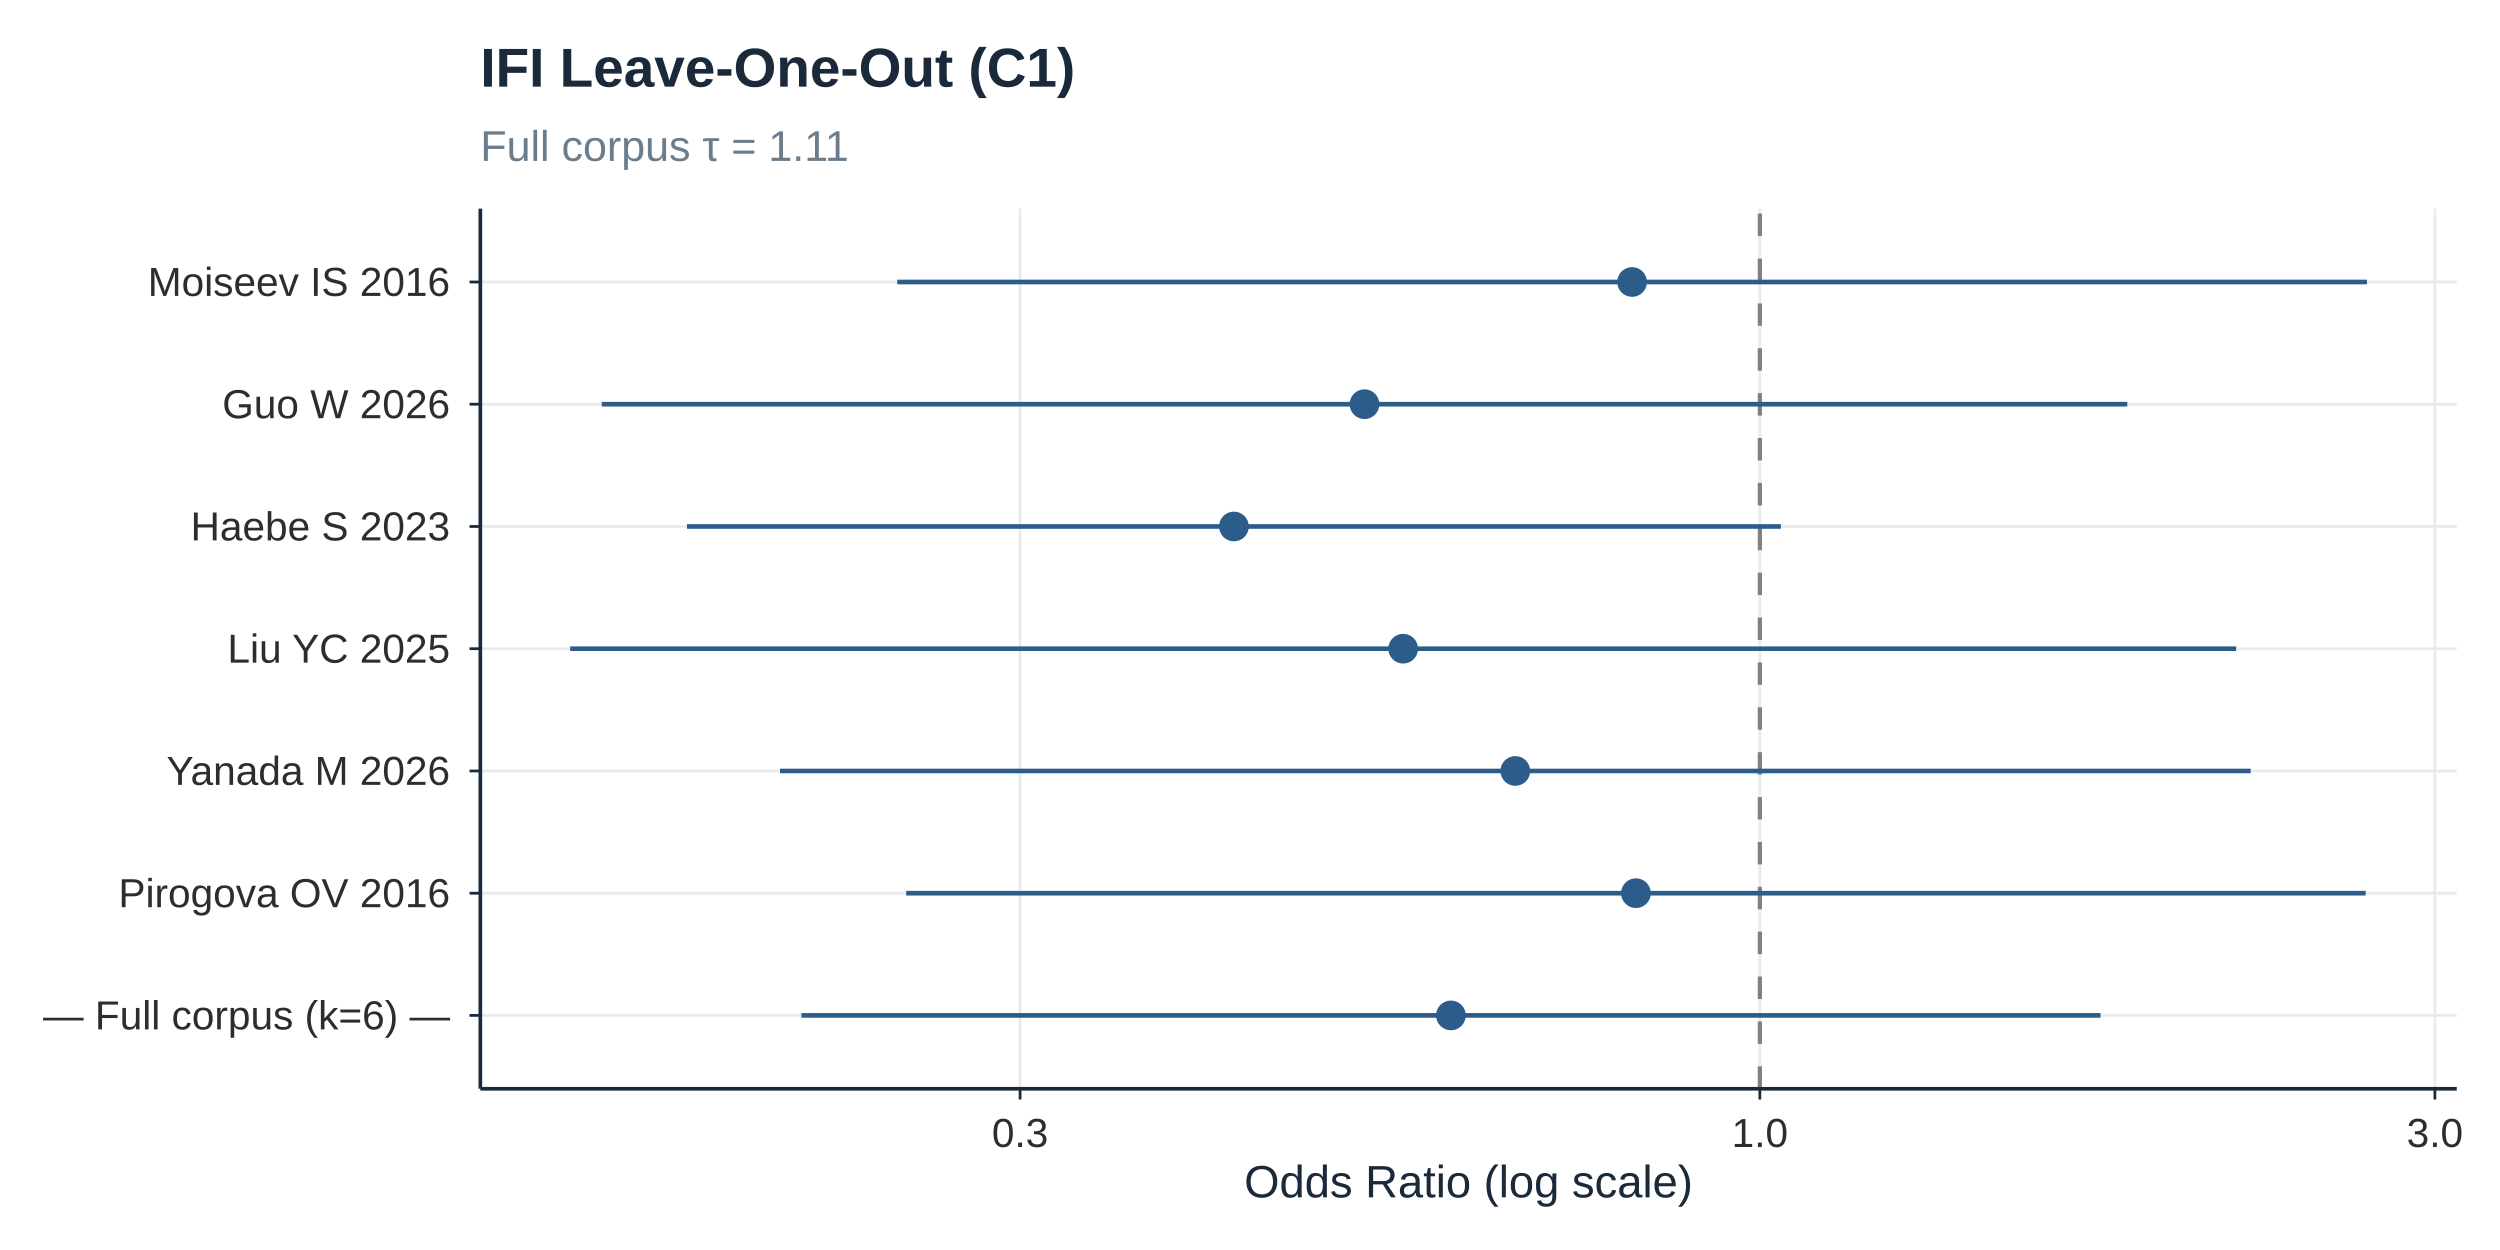
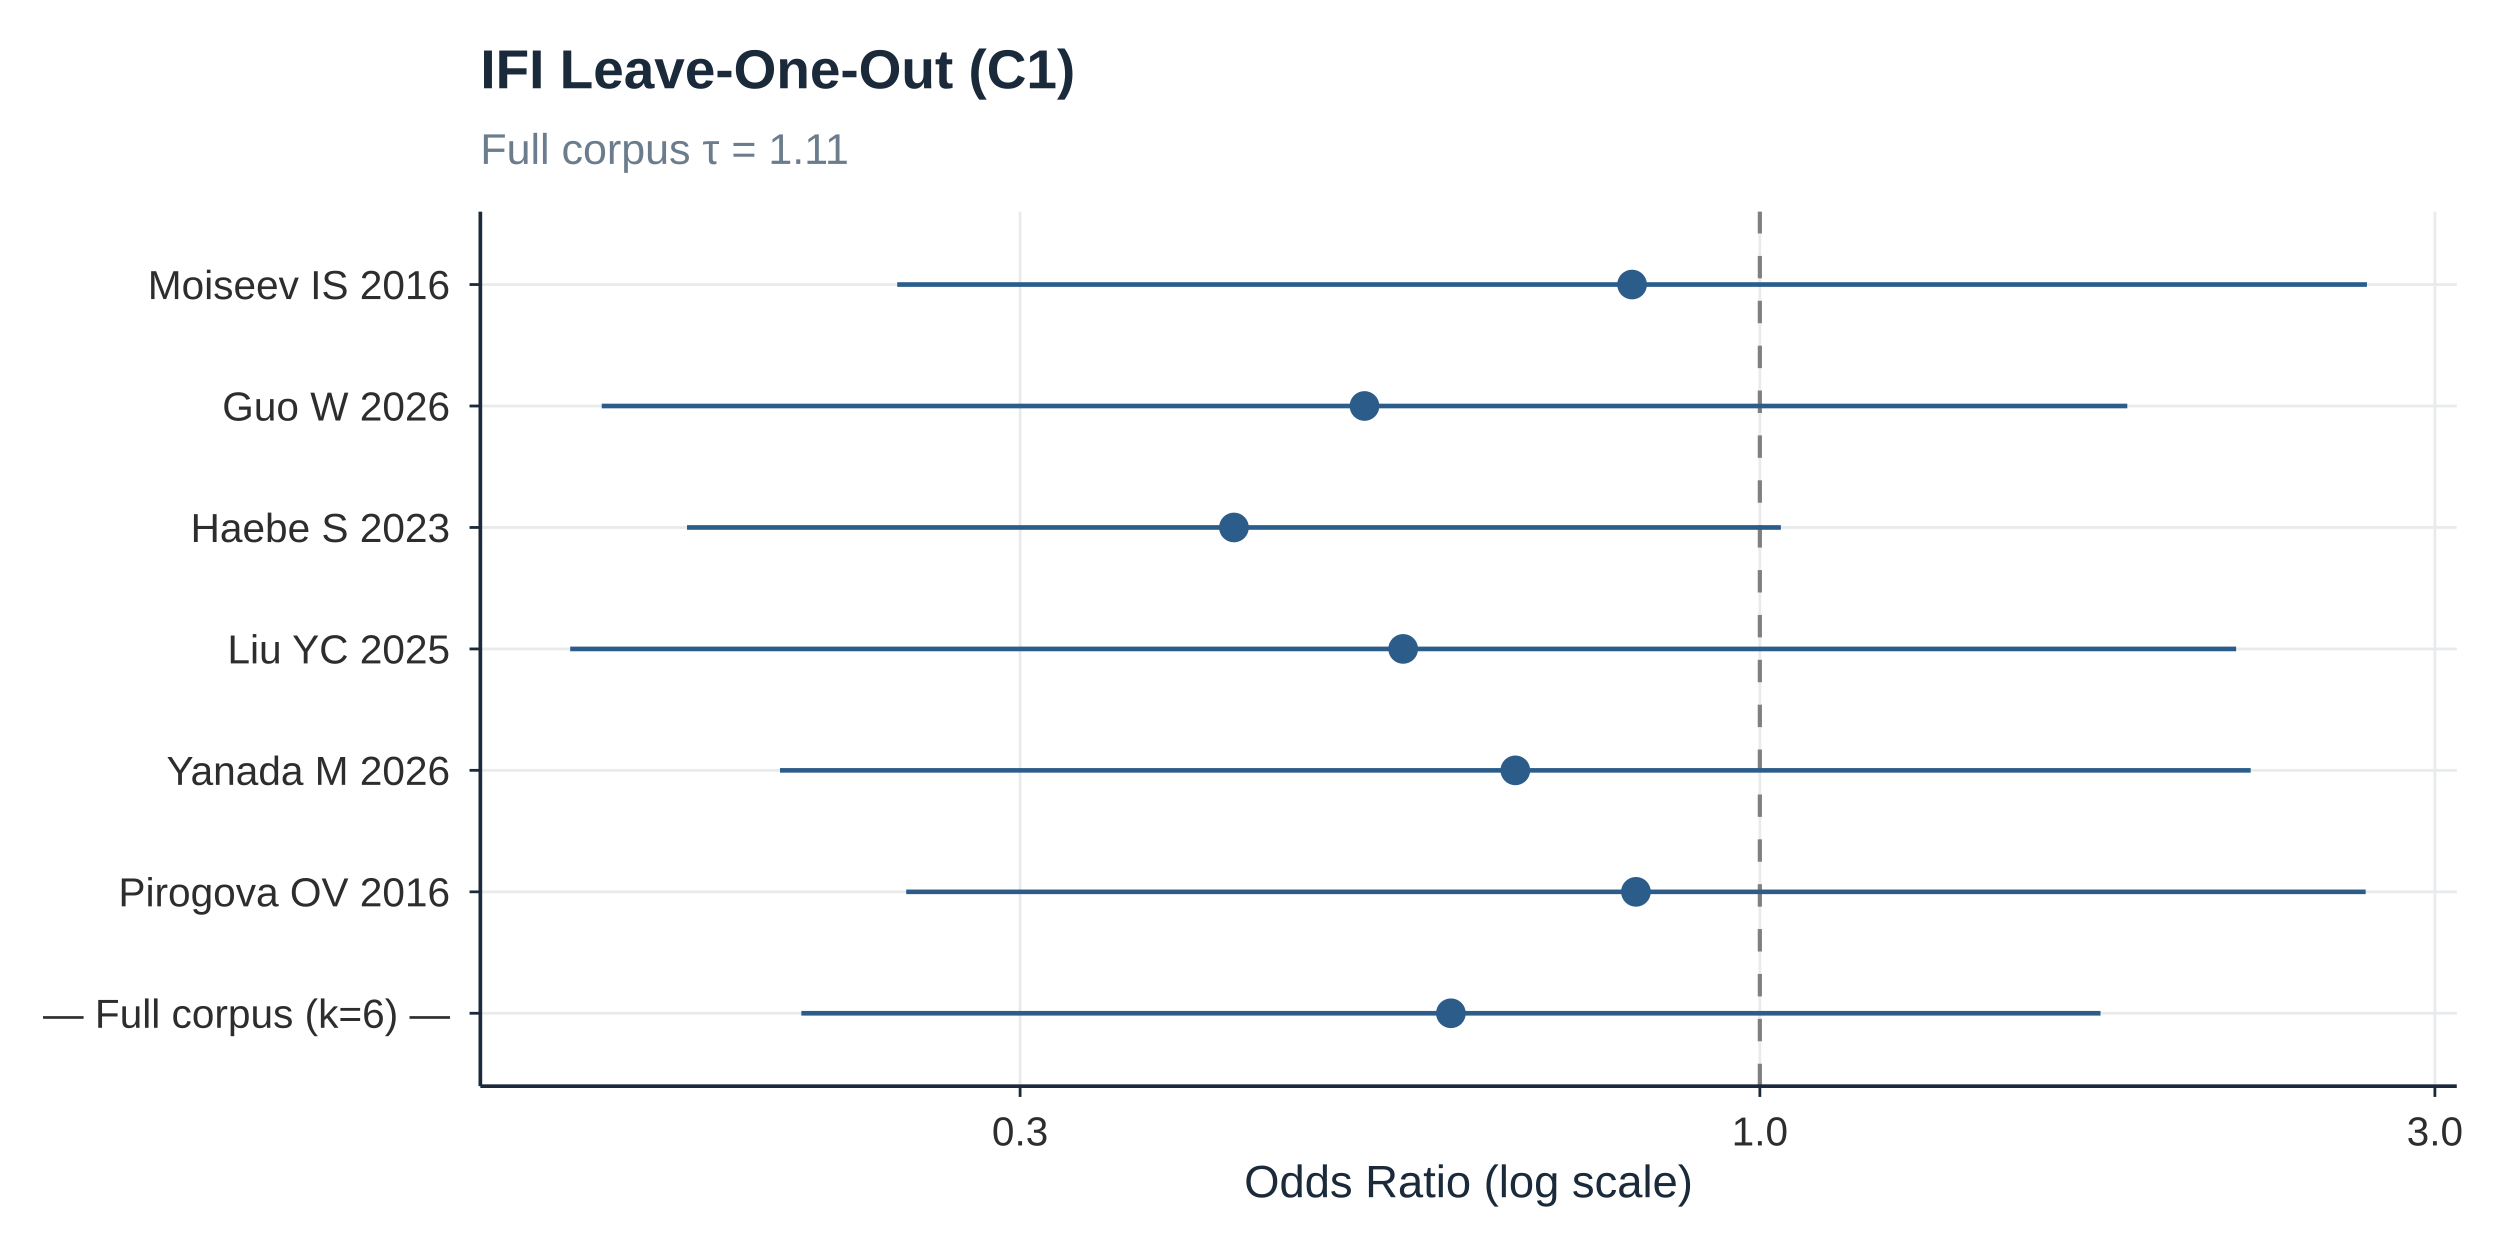
<svg xmlns="http://www.w3.org/2000/svg" width="576.00pt" height="288.00pt" viewBox="0 0 576.00 288.00">
  <g class="svglite">
    <defs>
      <style type="text/css">
    .svglite line, .svglite polyline, .svglite polygon, .svglite path, .svglite rect, .svglite circle {
      fill: none;
      stroke: #000000;
      stroke-linecap: round;
      stroke-linejoin: round;
      stroke-miterlimit: 10.00;
    }
    .svglite text {
      white-space: pre;
    }
    .svglite g.glyphgroup path {
      fill: inherit;
      stroke: none;
    }
  </style>
    </defs>
    <rect width="100%" height="100%" style="stroke: none; fill: #FFFFFF;" />
    <defs>
      <clipPath id="cpMC4wMHw1NzYuMDB8MC4wMHwyODguMDA=">
        <rect x="0.00" y="0.00" width="576.00" height="288.00" />
      </clipPath>
    </defs>
    <g clip-path="url(#cpMC4wMHw1NzYuMDB8MC4wMHwyODguMDA=)">
      <rect x="0.00" y="0.00" width="576.00" height="288.00" style="stroke-width: 0.97; stroke: none; fill: #FFFFFF;" />
    </g>
    <defs>
-       <clipPath id="cpMTEwLjY3fDU2Ni4wNHw0OC4wN3wyNTAuODU=">
-         <rect x="110.67" y="48.07" width="455.37" height="202.78" />
+       <clipPath id="cpMTEwLjY3fDU2Ni4wNHw0OC43N3wyNTAuMjU=">
+         <rect x="110.67" y="48.77" width="455.37" height="201.48" />
      </clipPath>
    </defs>
-     <g clip-path="url(#cpMTEwLjY3fDU2Ni4wNHw0OC4wN3wyNTAuODU=)">
-       <rect x="110.67" y="48.07" width="455.37" height="202.78" style="stroke-width: 0.97; stroke: none; fill: #FFFFFF;" />
-       <polyline points="110.67,233.95 566.04,233.95 " style="stroke-width: 0.64; stroke: #E8EAEC; stroke-linecap: butt;" />
-       <polyline points="110.67,205.79 566.04,205.79 " style="stroke-width: 0.64; stroke: #E8EAEC; stroke-linecap: butt;" />
-       <polyline points="110.67,177.63 566.04,177.63 " style="stroke-width: 0.64; stroke: #E8EAEC; stroke-linecap: butt;" />
-       <polyline points="110.67,149.46 566.04,149.46 " style="stroke-width: 0.64; stroke: #E8EAEC; stroke-linecap: butt;" />
-       <polyline points="110.67,121.30 566.04,121.30 " style="stroke-width: 0.64; stroke: #E8EAEC; stroke-linecap: butt;" />
-       <polyline points="110.67,93.13 566.04,93.13 " style="stroke-width: 0.64; stroke: #E8EAEC; stroke-linecap: butt;" />
-       <polyline points="110.67,64.97 566.04,64.97 " style="stroke-width: 0.64; stroke: #E8EAEC; stroke-linecap: butt;" />
-       <polyline points="235.03,250.85 235.03,48.07 " style="stroke-width: 0.64; stroke: #E8EAEC; stroke-linecap: butt;" />
-       <polyline points="405.47,250.85 405.47,48.07 " style="stroke-width: 0.64; stroke: #E8EAEC; stroke-linecap: butt;" />
-       <polyline points="561.00,250.85 561.00,48.07 " style="stroke-width: 0.64; stroke: #E8EAEC; stroke-linecap: butt;" />
-       <line x1="405.47" y1="250.85" x2="405.47" y2="48.07" style="stroke-width: 0.97; stroke: #808080; stroke-dasharray: 5.17,5.17; stroke-linecap: butt;" />
-       <line x1="206.72" y1="64.97" x2="545.34" y2="64.97" style="stroke-width: 1.07; stroke: #2B5C8A; stroke-linecap: butt;" />
-       <line x1="138.64" y1="93.13" x2="490.13" y2="93.13" style="stroke-width: 1.07; stroke: #2B5C8A; stroke-linecap: butt;" />
-       <line x1="158.29" y1="121.30" x2="410.31" y2="121.30" style="stroke-width: 1.07; stroke: #2B5C8A; stroke-linecap: butt;" />
-       <line x1="131.37" y1="149.46" x2="515.21" y2="149.46" style="stroke-width: 1.07; stroke: #2B5C8A; stroke-linecap: butt;" />
-       <line x1="179.71" y1="177.63" x2="518.56" y2="177.63" style="stroke-width: 1.07; stroke: #2B5C8A; stroke-linecap: butt;" />
-       <line x1="208.79" y1="205.79" x2="545.05" y2="205.79" style="stroke-width: 1.07; stroke: #2B5C8A; stroke-linecap: butt;" />
-       <line x1="184.63" y1="233.95" x2="483.96" y2="233.95" style="stroke-width: 1.07; stroke: #2B5C8A; stroke-linecap: butt;" />
-       <circle cx="376.03" cy="64.97" r="2.78" style="stroke-width: 1.29; stroke: #2B5C8A; fill: #2B5C8A;" />
-       <circle cx="314.38" cy="93.13" r="2.78" style="stroke-width: 1.29; stroke: #2B5C8A; fill: #2B5C8A;" />
-       <circle cx="284.30" cy="121.30" r="2.78" style="stroke-width: 1.29; stroke: #2B5C8A; fill: #2B5C8A;" />
-       <circle cx="323.29" cy="149.46" r="2.78" style="stroke-width: 1.29; stroke: #2B5C8A; fill: #2B5C8A;" />
-       <circle cx="349.13" cy="177.63" r="2.78" style="stroke-width: 1.29; stroke: #2B5C8A; fill: #2B5C8A;" />
-       <circle cx="376.92" cy="205.79" r="2.78" style="stroke-width: 1.29; stroke: #2B5C8A; fill: #2B5C8A;" />
-       <circle cx="334.29" cy="233.95" r="2.78" style="stroke-width: 1.29; stroke: #2B5C8A; fill: #2B5C8A;" />
+     <g clip-path="url(#cpMTEwLjY3fDU2Ni4wNHw0OC43N3wyNTAuMjU=)">
+       <rect x="110.67" y="48.77" width="455.37" height="201.48" style="stroke-width: 0.97; stroke: none; fill: #FFFFFF;" />
+       <polyline points="110.67,233.46 566.04,233.46 " style="stroke-width: 0.64; stroke: #E8EAEC; stroke-linecap: butt;" />
+       <polyline points="110.67,205.48 566.04,205.48 " style="stroke-width: 0.64; stroke: #E8EAEC; stroke-linecap: butt;" />
+       <polyline points="110.67,177.49 566.04,177.49 " style="stroke-width: 0.64; stroke: #E8EAEC; stroke-linecap: butt;" />
+       <polyline points="110.67,149.51 566.04,149.51 " style="stroke-width: 0.64; stroke: #E8EAEC; stroke-linecap: butt;" />
+       <polyline points="110.67,121.53 566.04,121.53 " style="stroke-width: 0.64; stroke: #E8EAEC; stroke-linecap: butt;" />
+       <polyline points="110.67,93.54 566.04,93.54 " style="stroke-width: 0.64; stroke: #E8EAEC; stroke-linecap: butt;" />
+       <polyline points="110.67,65.56 566.04,65.56 " style="stroke-width: 0.64; stroke: #E8EAEC; stroke-linecap: butt;" />
+       <polyline points="235.03,250.25 235.03,48.77 " style="stroke-width: 0.64; stroke: #E8EAEC; stroke-linecap: butt;" />
+       <polyline points="405.47,250.25 405.47,48.77 " style="stroke-width: 0.64; stroke: #E8EAEC; stroke-linecap: butt;" />
+       <polyline points="561.00,250.25 561.00,48.77 " style="stroke-width: 0.64; stroke: #E8EAEC; stroke-linecap: butt;" />
+       <line x1="405.47" y1="250.25" x2="405.47" y2="48.77" style="stroke-width: 0.97; stroke: #808080; stroke-dasharray: 5.17,5.17; stroke-linecap: butt;" />
+       <line x1="206.72" y1="65.56" x2="545.34" y2="65.56" style="stroke-width: 1.07; stroke: #2B5C8A; stroke-linecap: butt;" />
+       <line x1="138.64" y1="93.54" x2="490.13" y2="93.54" style="stroke-width: 1.07; stroke: #2B5C8A; stroke-linecap: butt;" />
+       <line x1="158.29" y1="121.53" x2="410.31" y2="121.53" style="stroke-width: 1.07; stroke: #2B5C8A; stroke-linecap: butt;" />
+       <line x1="131.37" y1="149.51" x2="515.21" y2="149.51" style="stroke-width: 1.07; stroke: #2B5C8A; stroke-linecap: butt;" />
+       <line x1="179.71" y1="177.49" x2="518.56" y2="177.49" style="stroke-width: 1.07; stroke: #2B5C8A; stroke-linecap: butt;" />
+       <line x1="208.79" y1="205.48" x2="545.05" y2="205.48" style="stroke-width: 1.07; stroke: #2B5C8A; stroke-linecap: butt;" />
+       <line x1="184.63" y1="233.46" x2="483.96" y2="233.46" style="stroke-width: 1.07; stroke: #2B5C8A; stroke-linecap: butt;" />
+       <circle cx="376.03" cy="65.56" r="2.78" style="stroke-width: 1.29; stroke: #2B5C8A; fill: #2B5C8A;" />
+       <circle cx="314.38" cy="93.54" r="2.78" style="stroke-width: 1.29; stroke: #2B5C8A; fill: #2B5C8A;" />
+       <circle cx="284.30" cy="121.53" r="2.78" style="stroke-width: 1.29; stroke: #2B5C8A; fill: #2B5C8A;" />
+       <circle cx="323.29" cy="149.51" r="2.78" style="stroke-width: 1.29; stroke: #2B5C8A; fill: #2B5C8A;" />
+       <circle cx="349.13" cy="177.49" r="2.78" style="stroke-width: 1.29; stroke: #2B5C8A; fill: #2B5C8A;" />
+       <circle cx="376.92" cy="205.48" r="2.78" style="stroke-width: 1.29; stroke: #2B5C8A; fill: #2B5C8A;" />
+       <circle cx="334.29" cy="233.46" r="2.78" style="stroke-width: 1.29; stroke: #2B5C8A; fill: #2B5C8A;" />
    </g>
    <g clip-path="url(#cpMC4wMHw1NzYuMDB8MC4wMHwyODguMDA=)">
-       <polyline points="110.67,250.85 110.67,48.07 " style="stroke-width: 0.85; stroke: #1A2A3A; stroke-linecap: butt;" />
-       <text x="103.70" y="237.17" text-anchor="end" style="font-size: 9.35px;fill: #2D2D2D; font-family: &quot;Liberation Sans&quot;;" textLength="93.73px" lengthAdjust="spacingAndGlyphs">— Full corpus (k=6) —</text>
-       <text x="103.70" y="209.01" text-anchor="end" style="font-size: 9.35px;fill: #2D2D2D; font-family: &quot;Liberation Sans&quot;;" textLength="76.41px" lengthAdjust="spacingAndGlyphs">Pirogova OV 2016</text>
-       <text x="103.70" y="180.84" text-anchor="end" style="font-size: 9.35px;fill: #2D2D2D; font-family: &quot;Liberation Sans&quot;;" textLength="65.34px" lengthAdjust="spacingAndGlyphs">Yanada M 2026</text>
-       <text x="103.70" y="152.68" text-anchor="end" style="font-size: 9.35px;fill: #2D2D2D; font-family: &quot;Liberation Sans&quot;;" textLength="51.30px" lengthAdjust="spacingAndGlyphs">Liu YC 2025</text>
-       <text x="103.70" y="124.51" text-anchor="end" style="font-size: 9.35px;fill: #2D2D2D; font-family: &quot;Liberation Sans&quot;;" textLength="59.80px" lengthAdjust="spacingAndGlyphs">Haebe S 2023</text>
-       <text x="103.70" y="96.35" text-anchor="end" style="font-size: 9.35px;fill: #2D2D2D; font-family: &quot;Liberation Sans&quot;;" textLength="52.48px" lengthAdjust="spacingAndGlyphs">Guo W 2026</text>
-       <text x="103.70" y="68.18" text-anchor="end" style="font-size: 9.35px;fill: #2D2D2D; font-family: &quot;Liberation Sans&quot;;" textLength="69.64px" lengthAdjust="spacingAndGlyphs">Moiseev IS 2016</text>
-       <polyline points="108.18,233.95 110.67,233.95 " style="stroke-width: 0.64; stroke: #1A2A3A; stroke-linecap: butt;" />
-       <polyline points="108.18,205.79 110.67,205.79 " style="stroke-width: 0.64; stroke: #1A2A3A; stroke-linecap: butt;" />
-       <polyline points="108.18,177.63 110.67,177.63 " style="stroke-width: 0.64; stroke: #1A2A3A; stroke-linecap: butt;" />
-       <polyline points="108.18,149.46 110.67,149.46 " style="stroke-width: 0.64; stroke: #1A2A3A; stroke-linecap: butt;" />
-       <polyline points="108.18,121.30 110.67,121.30 " style="stroke-width: 0.64; stroke: #1A2A3A; stroke-linecap: butt;" />
-       <polyline points="108.18,93.13 110.67,93.13 " style="stroke-width: 0.64; stroke: #1A2A3A; stroke-linecap: butt;" />
-       <polyline points="108.18,64.97 110.67,64.97 " style="stroke-width: 0.64; stroke: #1A2A3A; stroke-linecap: butt;" />
-       <polyline points="110.67,250.85 566.04,250.85 " style="stroke-width: 0.85; stroke: #1A2A3A; stroke-linecap: butt;" />
-       <polyline points="235.03,253.34 235.03,250.85 " style="stroke-width: 0.64; stroke: #1A2A3A; stroke-linecap: butt;" />
-       <polyline points="405.47,253.34 405.47,250.85 " style="stroke-width: 0.64; stroke: #1A2A3A; stroke-linecap: butt;" />
-       <polyline points="561.00,253.34 561.00,250.85 " style="stroke-width: 0.64; stroke: #1A2A3A; stroke-linecap: butt;" />
-       <text x="235.03" y="264.26" text-anchor="middle" style="font-size: 9.35px;fill: #2D2D2D; font-family: &quot;Liberation Sans&quot;;" textLength="13.00px" lengthAdjust="spacingAndGlyphs">0.3</text>
-       <text x="405.47" y="264.26" text-anchor="middle" style="font-size: 9.35px;fill: #2D2D2D; font-family: &quot;Liberation Sans&quot;;" textLength="13.00px" lengthAdjust="spacingAndGlyphs">1.0</text>
-       <text x="561.00" y="264.26" text-anchor="middle" style="font-size: 9.35px;fill: #2D2D2D; font-family: &quot;Liberation Sans&quot;;" textLength="13.00px" lengthAdjust="spacingAndGlyphs">3.0</text>
-       <text x="338.35" y="275.87" text-anchor="middle" style="font-size: 10.45px;fill: #1A2A3A; font-family: &quot;Liberation Sans&quot;;" textLength="103.31px" lengthAdjust="spacingAndGlyphs">Odds Ratio (log scale)</text>
-       <text x="110.67" y="37.08" style="font-size: 9.90px;fill: #6B7D8D; font-family: &quot;Liberation Sans&quot;;" textLength="84.86px" lengthAdjust="spacingAndGlyphs">Full corpus τ = 1.11</text>
-       <text x="110.67" y="19.97" style="font-size: 12.65px; font-weight: bold;fill: #1A2A3A; font-family: &quot;Liberation Sans&quot;;" textLength="136.92px" lengthAdjust="spacingAndGlyphs">IFI Leave-One-Out (C1)</text>
+       <polyline points="110.67,250.25 110.67,48.77 " style="stroke-width: 0.85; stroke: #1A2A3A; stroke-linecap: butt;" />
+       <text x="103.70" y="236.80" text-anchor="end" style="font-size: 9.35px;fill: #2D2D2D; font-family: &quot;Arial&quot;;" textLength="93.73px" lengthAdjust="spacingAndGlyphs">— Full corpus (k=6) —</text>
+       <text x="103.70" y="208.82" text-anchor="end" style="font-size: 9.35px;fill: #2D2D2D; font-family: &quot;Arial&quot;;" textLength="76.41px" lengthAdjust="spacingAndGlyphs">Pirogova OV 2016</text>
+       <text x="103.70" y="180.84" text-anchor="end" style="font-size: 9.35px;fill: #2D2D2D; font-family: &quot;Arial&quot;;" textLength="65.34px" lengthAdjust="spacingAndGlyphs">Yanada M 2026</text>
+       <text x="103.70" y="152.85" text-anchor="end" style="font-size: 9.35px;fill: #2D2D2D; font-family: &quot;Arial&quot;;" textLength="51.30px" lengthAdjust="spacingAndGlyphs">Liu YC 2025</text>
+       <text x="103.70" y="124.87" text-anchor="end" style="font-size: 9.35px;fill: #2D2D2D; font-family: &quot;Arial&quot;;" textLength="59.80px" lengthAdjust="spacingAndGlyphs">Haebe S 2023</text>
+       <text x="103.70" y="96.89" text-anchor="end" style="font-size: 9.35px;fill: #2D2D2D; font-family: &quot;Arial&quot;;" textLength="52.48px" lengthAdjust="spacingAndGlyphs">Guo W 2026</text>
+       <text x="103.70" y="68.90" text-anchor="end" style="font-size: 9.35px;fill: #2D2D2D; font-family: &quot;Arial&quot;;" textLength="69.64px" lengthAdjust="spacingAndGlyphs">Moiseev IS 2016</text>
+       <polyline points="108.18,233.46 110.67,233.46 " style="stroke-width: 0.64; stroke: #1A2A3A; stroke-linecap: butt;" />
+       <polyline points="108.18,205.48 110.67,205.48 " style="stroke-width: 0.64; stroke: #1A2A3A; stroke-linecap: butt;" />
+       <polyline points="108.18,177.49 110.67,177.49 " style="stroke-width: 0.64; stroke: #1A2A3A; stroke-linecap: butt;" />
+       <polyline points="108.18,149.51 110.67,149.51 " style="stroke-width: 0.64; stroke: #1A2A3A; stroke-linecap: butt;" />
+       <polyline points="108.18,121.53 110.67,121.53 " style="stroke-width: 0.64; stroke: #1A2A3A; stroke-linecap: butt;" />
+       <polyline points="108.18,93.54 110.67,93.54 " style="stroke-width: 0.64; stroke: #1A2A3A; stroke-linecap: butt;" />
+       <polyline points="108.18,65.56 110.67,65.56 " style="stroke-width: 0.64; stroke: #1A2A3A; stroke-linecap: butt;" />
+       <polyline points="110.67,250.25 566.04,250.25 " style="stroke-width: 0.85; stroke: #1A2A3A; stroke-linecap: butt;" />
+       <polyline points="235.03,252.74 235.03,250.25 " style="stroke-width: 0.64; stroke: #1A2A3A; stroke-linecap: butt;" />
+       <polyline points="405.47,252.74 405.47,250.25 " style="stroke-width: 0.64; stroke: #1A2A3A; stroke-linecap: butt;" />
+       <polyline points="561.00,252.74 561.00,250.25 " style="stroke-width: 0.64; stroke: #1A2A3A; stroke-linecap: butt;" />
+       <text x="235.03" y="263.91" text-anchor="middle" style="font-size: 9.35px;fill: #2D2D2D; font-family: &quot;Arial&quot;;" textLength="13.00px" lengthAdjust="spacingAndGlyphs">0.3</text>
+       <text x="405.47" y="263.91" text-anchor="middle" style="font-size: 9.35px;fill: #2D2D2D; font-family: &quot;Arial&quot;;" textLength="13.00px" lengthAdjust="spacingAndGlyphs">1.0</text>
+       <text x="561.00" y="263.91" text-anchor="middle" style="font-size: 9.35px;fill: #2D2D2D; font-family: &quot;Arial&quot;;" textLength="13.00px" lengthAdjust="spacingAndGlyphs">3.0</text>
+       <text x="338.35" y="275.84" text-anchor="middle" style="font-size: 10.45px;fill: #1A2A3A; font-family: &quot;Arial&quot;;" textLength="103.31px" lengthAdjust="spacingAndGlyphs">Odds Ratio (log scale)</text>
+       <text x="110.67" y="37.77" style="font-size: 9.90px;fill: #6B7D8D; font-family: &quot;Arial&quot;;" textLength="84.86px" lengthAdjust="spacingAndGlyphs">Full corpus τ = 1.11</text>
+       <text x="110.67" y="20.34" style="font-size: 12.65px; font-weight: bold;fill: #1A2A3A; font-family: &quot;Arial&quot;;" textLength="136.92px" lengthAdjust="spacingAndGlyphs">IFI Leave-One-Out (C1)</text>
    </g>
  </g>
</svg>
